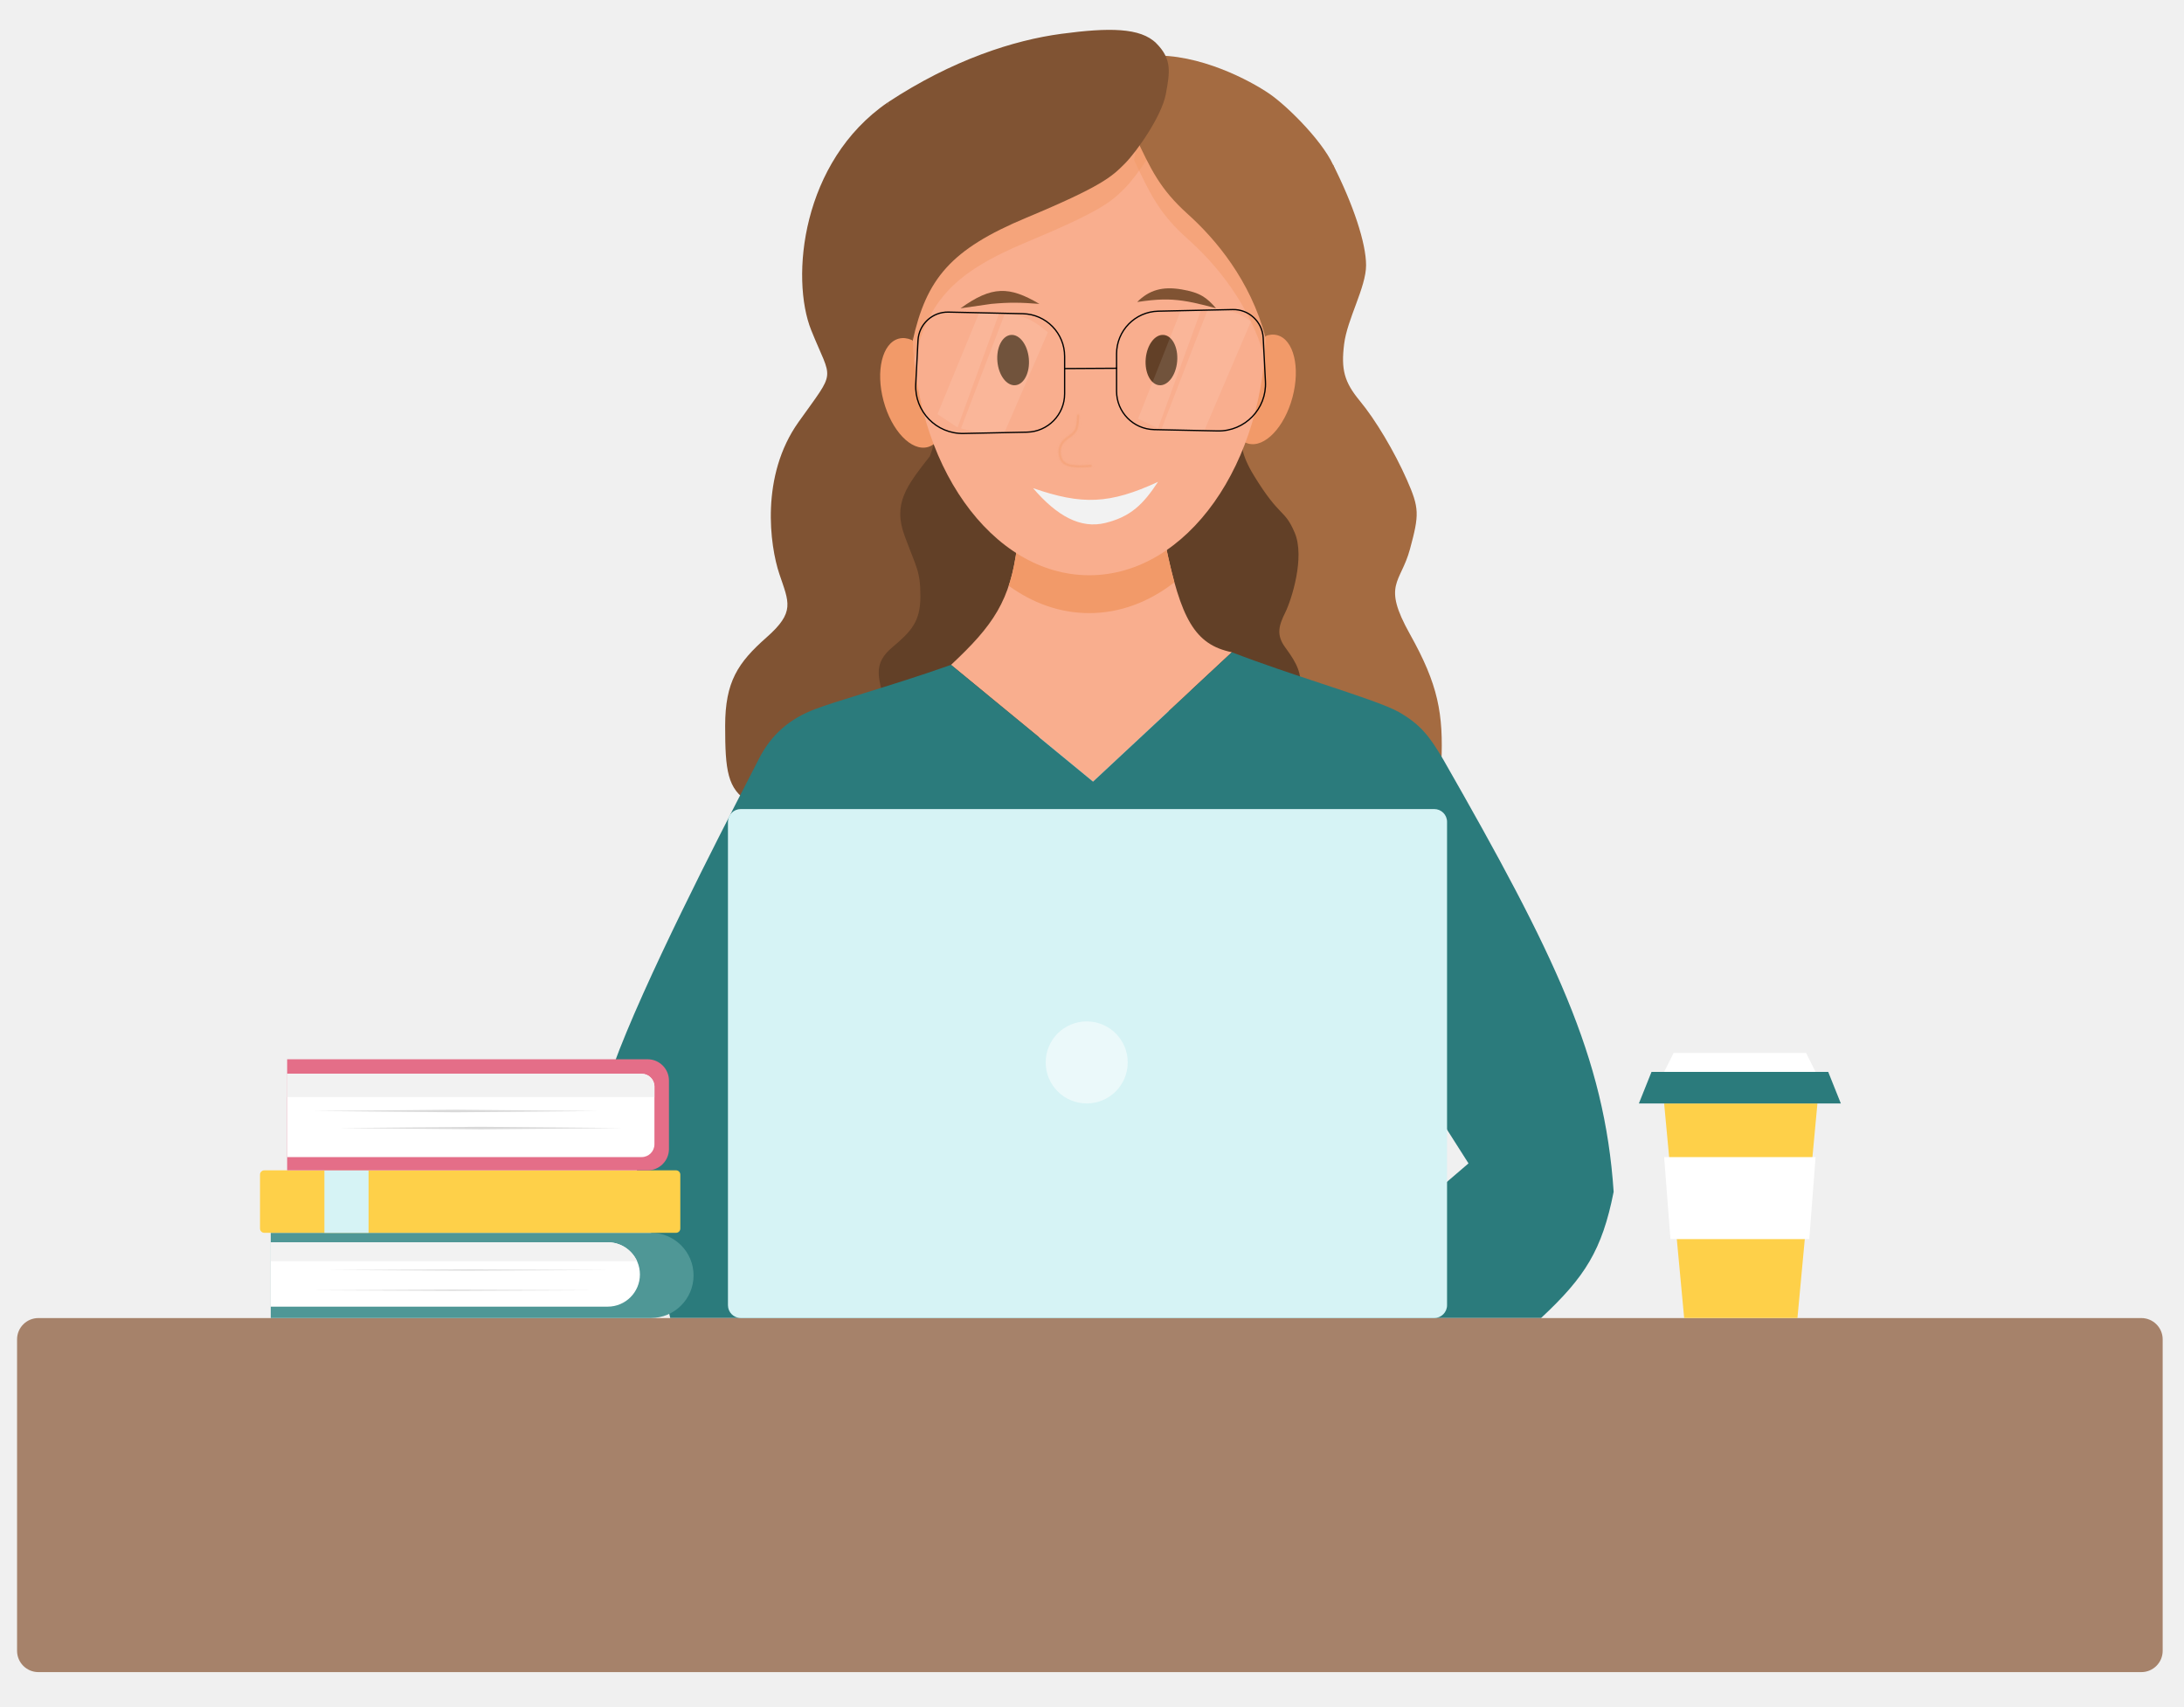
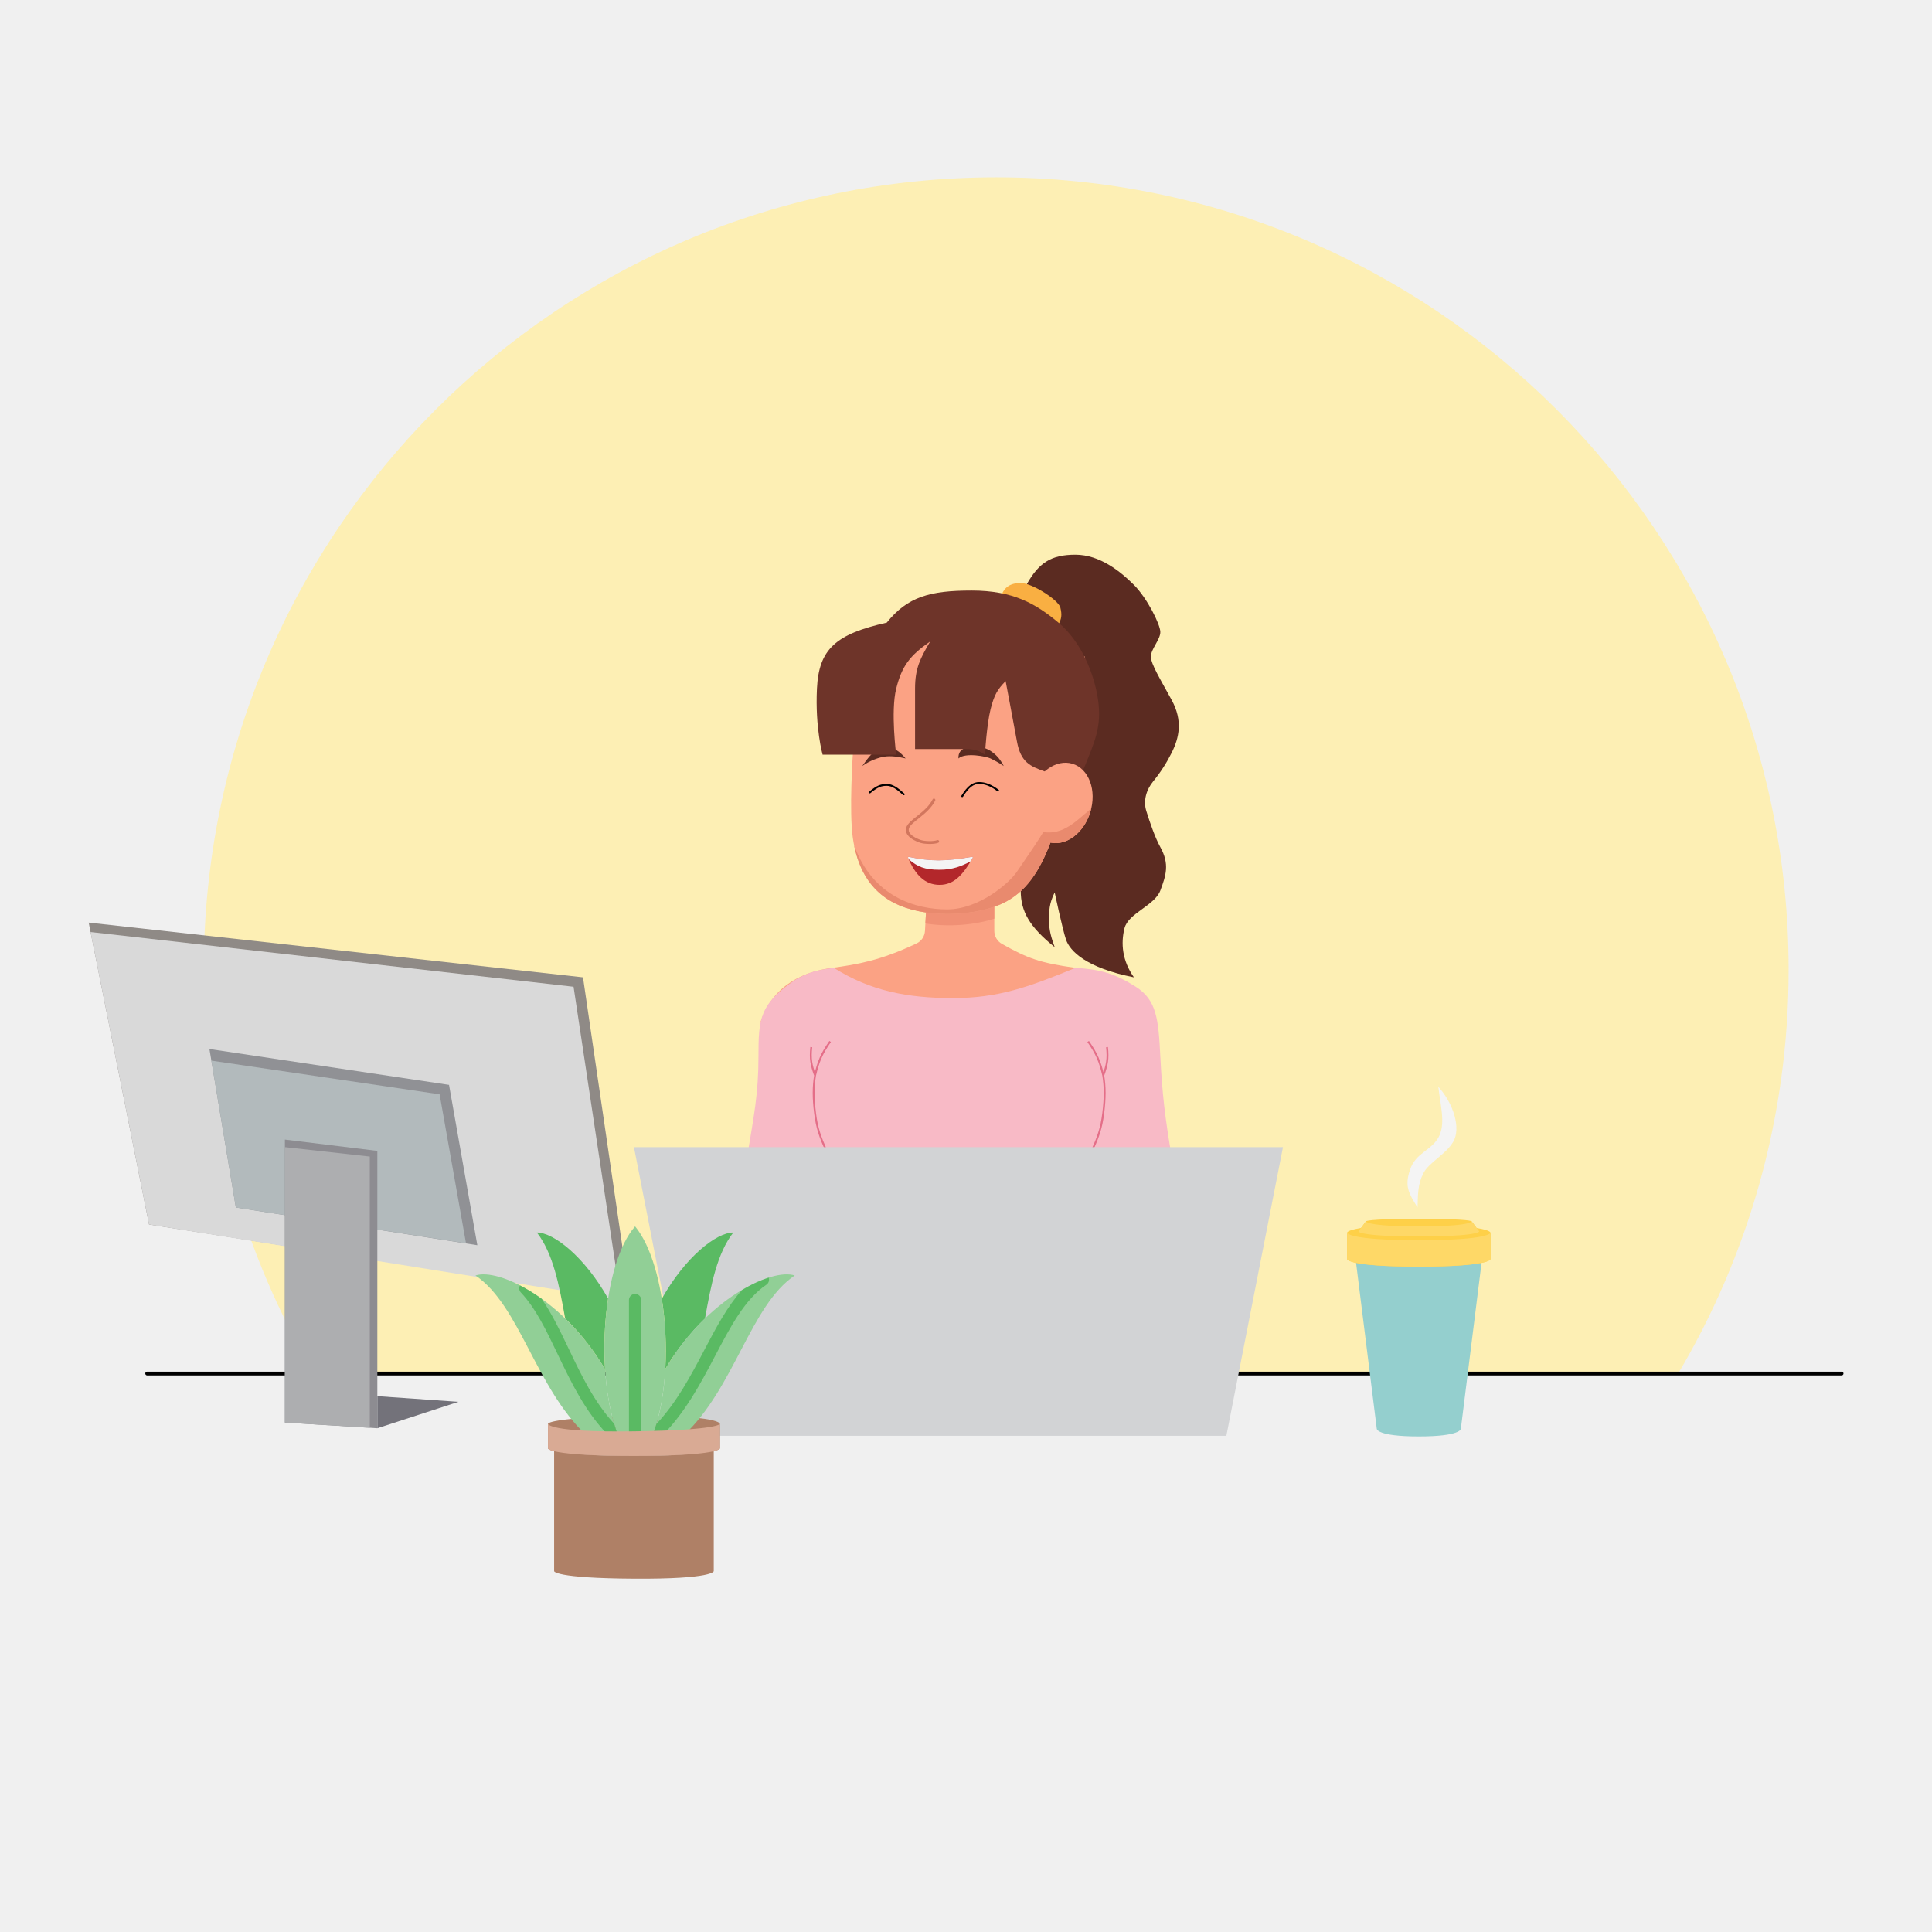
- <svg xmlns="http://www.w3.org/2000/svg" width="100%" height="100%" viewBox="0 0 512 400" preserveAspectRatio="xMidYMid meet" fill="none">
-   <path d="M312.5 38.58C317.26 47.979 320.253 57.005 320.253 62.181C320.253 67.356 315.842 74.75 315.107 80.665C314.372 86.58 315.107 89.537 318.783 93.973C322.458 98.41 326.869 105.803 329.809 112.457C332.75 119.112 332.75 120.59 330.545 128.723C328.339 136.856 323.928 136.856 330.545 148.686C337.161 160.516 338.414 167.264 337.896 179H271L295.994 76.968L312.5 38.58Z" fill="#A46B41" />
-   <path d="M208.126 24L220.835 72.05L247 188H175.565C170.524 185.02 170 180.579 170 170.19C170 159.801 172.99 155.348 179.718 149.412C186.447 143.475 184.951 141.249 182.709 134.57C180.466 127.891 178.223 111.566 187.194 98.95C196.165 86.335 195.107 89.664 190.184 77.43C185.262 65.196 187.899 37.844 208.126 24Z" fill="#805333" />
-   <path d="M219.456 98H291.726C293.938 100.241 287.726 101.284 293.938 111.448C300.15 121.612 301.088 119.151 303.525 124.897C305.962 130.642 302.788 140.586 301.313 143.575C299.838 146.563 299.1 148.805 301.313 151.793C304.262 155.778 305 157.77 305 161.506L206.92 163C205.984 158.647 204.707 155.529 209.132 151.793C213.557 148.057 215.769 145.816 215.769 139.839C215.769 133.862 214.895 133.257 212.082 125.644C209.269 118.031 212.526 113.94 217.981 106.966C219.308 103.46 219.43 101.498 219.456 98Z" fill="#624027" />
-   <path d="M238.487 127.757H273.253C276.833 145.015 280.036 151.114 288.787 152.907L256.24 183.235L222.953 155.865C232.812 146.653 236.912 140.823 238.487 127.757Z" fill="#F9AE8E" />
-   <path fill-rule="evenodd" clip-rule="evenodd" d="M275.316 136.512C269.395 141.115 262.59 143.734 255.352 143.734C248.554 143.734 242.138 141.424 236.477 137.329C237.397 134.556 238.042 131.444 238.487 127.757H273.253C273.94 131.07 274.614 133.973 275.316 136.512Z" fill="#F29A69" />
-   <path fill-rule="evenodd" clip-rule="evenodd" d="M202.711 162.463C197.865 163.965 193.8 165.226 191.146 166.221C185.228 168.44 180.79 172.139 177.831 178.057C177.412 178.894 176.594 180.479 175.476 182.646C168.696 195.788 150.86 230.356 143.804 249.808L157.119 308.985H361.278C371.55 299.404 375.583 293.094 378.291 279.396C376.164 247.763 364.55 223.884 338.347 178.057C335.268 172.869 333.169 169.92 327.991 166.961C325.147 165.336 318.143 163.014 309.912 160.286C303.156 158.047 295.574 155.533 288.787 152.907L256.24 183.235L222.953 155.865C215.805 158.402 208.668 160.615 202.711 162.463ZM344.265 272.739L339.087 264.602V277.177L344.265 272.739Z" fill="#2B7B7C" />
-   <ellipse cx="214.085" cy="92.103" rx="7.205" ry="13.156" transform="rotate(-15 214.085 92.1025)" fill="#F29A69" />
-   <ellipse cx="296.039" cy="91.289" rx="7.205" ry="13.156" transform="rotate(15 296.039 91.2893)" fill="#F29A69" />
-   <ellipse cx="255.352" cy="76.421" rx="41.423" ry="58.437" fill="#F9AE8E" />
-   <g opacity="0.5" filter="url(#filter0_f_34_274)">
-     <path d="M252.756 97.375C252.616 100.408 252.541 101.127 250.322 102.607C248.103 104.086 248.103 106.305 248.843 107.785C249.582 109.264 251.914 109.556 255.715 109.21" stroke="#F29A69" stroke-width="0.5" stroke-linecap="round" />
-   </g>
-   <path d="M271.478 112.963C268.014 118.217 265.116 121.099 259.199 122.579C253.281 124.058 247.747 120.93 242.185 114.442C253.702 118.419 260.126 118.202 271.478 112.963Z" fill="#F2F2F2" />
-   <ellipse cx="237.509" cy="84.414" rx="3.699" ry="5.918" transform="rotate(-5 237.509 84.4138)" fill="#624027" />
-   <path d="M225.172 72.279C232.559 66.973 236.6 67.082 243.665 71.243C239.289 70.916 236.827 70.831 232.378 71.243L225.172 72.279Z" fill="#805333" />
-   <ellipse cx="272.279" cy="84.414" rx="3.699" ry="5.918" transform="rotate(5 272.279 84.4138)" fill="#624027" />
-   <path d="M285.088 72.279C285.088 72.279 280.502 70.947 277.247 70.503C273.993 70.06 271.388 70.089 266.596 70.799C269.401 67.989 272.513 67.101 276.951 67.84C281.39 68.58 282.907 69.775 285.088 72.279Z" fill="#805333" />
-   <path fill-rule="evenodd" clip-rule="evenodd" d="M296.459 83.679C296.668 81.301 296.776 78.879 296.776 76.421C296.776 50.947 285.221 29.28 269.102 21.281L265.856 37.513C265.924 37.655 265.991 37.796 266.058 37.937C269.76 45.714 271.892 50.192 278.431 56.005C284.924 61.777 292.768 71.012 296.459 83.679Z" fill="#F29A69" fill-opacity="0.5" />
-   <path fill-rule="evenodd" clip-rule="evenodd" d="M214.323 84.513C214.063 81.868 213.929 79.167 213.929 76.421C213.929 44.147 232.475 17.984 255.352 17.984C262.003 17.984 268.287 20.195 273.857 24.125C273.739 25.269 273.511 26.509 273.253 27.896C272.315 32.947 266.596 41.211 263.637 44.17C260.678 47.129 258.459 49.348 240.706 56.745C223.397 63.957 217.581 70.68 214.323 84.513Z" fill="#F29A69" fill-opacity="0.5" />
-   <path d="M269.672 13.053C281.174 12.473 293.156 18.945 297.578 21.972C302 25 311 34 313 39.812C315 45.624 296.653 79 296.653 79C293.113 65.77 285.094 56.165 278.484 50.219C271.875 44.272 269.801 39.715 266 31.636L269.672 13.053Z" fill="#A46B41" />
-   <path d="M271.082 10.157C274.793 13.872 274.25 16.973 273.308 22.046C272.367 27.118 266.629 35.42 263.661 38.392C260.692 41.364 258.466 43.593 240.654 51.023C222.843 58.453 217.161 65.367 213.937 80L208.13 24C223.317 13.997 237.686 9.414 248.818 7.928C259.95 6.442 267.371 6.442 271.082 10.157Z" fill="#805333" />
-   <rect x="4" y="309" width="503" height="83" rx="5" fill="#A6826A" />
-   <rect x="170.656" y="189.67" width="168.579" height="119.315" rx="3" fill="#D6F3F5" />
-   <circle cx="254.76" cy="249.068" r="9.616" fill="#EBF9FA" />
-   <path d="M426.064 258.685L421.378 308.985H394.822L390.126 258.685H426.064Z" fill="#FED049" />
-   <path d="M425.632 271.26L424.153 290.492H391.606L390.126 271.26H425.632Z" fill="white" />
-   <path d="M428.591 251.287L431.55 258.685H384.209L387.168 251.287H428.591Z" fill="#2B7B7C" />
-   <path d="M423.413 246.849L425.632 251.287H390.126L392.346 246.849H423.413Z" fill="white" />
-   <path d="M63.472 289.013H152.607C158.122 289.013 162.593 293.483 162.593 298.999C162.593 304.514 158.122 308.985 152.607 308.985H63.472V289.013Z" fill="#4F9796" />
-   <path d="M63.472 291.232H142.473C146.64 291.232 150.018 294.61 150.018 298.777C150.018 302.944 146.64 306.322 142.473 306.322H63.472V291.232Z" fill="white" />
-   <path fill-rule="evenodd" clip-rule="evenodd" d="M142.473 291.232H63.472V295.67H149.351C148.166 293.053 145.532 291.232 142.473 291.232Z" fill="#F2F2F2" />
-   <path d="M109.778 297.593L143.065 297.741L109.778 297.889L76.491 297.741L109.778 297.593Z" fill="#D9D9D9" />
-   <path d="M106.079 302.327L139.366 302.475L106.079 302.623L72.793 302.475L106.079 302.327Z" fill="#D9D9D9" />
-   <path d="M60.957 275.366C60.957 274.814 61.405 274.366 61.957 274.366H158.486C159.039 274.366 159.486 274.814 159.486 275.366V288.013C159.486 288.565 159.039 289.013 158.486 289.013H61.957C61.405 289.013 60.957 288.565 60.957 288.013V275.366Z" fill="#FED049" />
-   <rect x="76.047" y="274.366" width="10.356" height="14.646" fill="#D6F3F5" />
-   <path d="M67.319 248.329H151.823C154.585 248.329 156.823 250.567 156.823 253.329V269.366C156.823 272.128 154.585 274.366 151.823 274.366H67.319V248.329Z" fill="#E46E88" />
-   <path d="M67.319 251.731H150.421C152.077 251.731 153.421 253.074 153.421 254.731V268.26C153.421 269.916 152.077 271.26 150.421 271.26H67.319V251.731Z" fill="white" />
-   <path d="M106.819 260.164L140.106 260.46L106.819 260.756L73.532 260.46L106.819 260.164Z" fill="#D9D9D9" />
-   <path d="M112.737 264.158L146.023 264.454L112.737 264.75L79.45 264.454L112.737 264.158Z" fill="#D9D9D9" />
-   <path fill-rule="evenodd" clip-rule="evenodd" d="M150.421 251.731H67.319V271.26L67.319 271.26V257.205H153.421L153.421 254.731C153.421 253.074 152.077 251.731 150.421 251.731Z" fill="#F2F2F2" />
-   <path d="M229.559 73.314L234.241 73.429L224.493 100.21L219.772 97.095L229.559 73.314Z" fill="white" fill-opacity="0.1" />
-   <path d="M235.533 73.61C239.848 73.825 242.041 74.872 245.657 77.9L235.411 101.571C230.961 101.57 228.714 101.344 225.287 100.426L235.533 73.61Z" fill="white" fill-opacity="0.1" />
-   <path d="M276.847 72.722L281.528 72.8L271.481 100.404L266.8 98.168L276.847 72.722Z" fill="white" fill-opacity="0.1" />
-   <path d="M283.134 72.575C288.222 72.51 290.359 73.205 293.258 75.385L282.442 100.683C278.384 100.96 276.149 100.905 272.319 100.5L283.134 72.575Z" fill="white" fill-opacity="0.1" />
-   <path d="M214.682 90.06L215.208 79.806C215.402 76.025 218.566 73.084 222.351 73.166L239.8 73.545C245.237 73.664 249.582 78.105 249.582 83.543L249.582 92.313C249.582 97.21 245.666 101.209 240.77 101.311L225.897 101.621C219.511 101.754 214.355 96.438 214.682 90.06Z" stroke="black" stroke-width="0.3" />
-   <path d="M296.661 89.465L296.135 79.211C295.941 75.43 292.777 72.489 288.992 72.571L271.543 72.95C266.106 73.069 261.76 77.51 261.76 82.948L261.76 91.718C261.76 96.615 265.676 100.614 270.573 100.716L285.446 101.026C291.832 101.159 296.988 95.843 296.661 89.465Z" stroke="black" stroke-width="0.3" />
-   <path d="M249.582 86.407L261.935 86.333" stroke="black" stroke-width="0.3" />
-   <defs>
-     <filter id="filter0_f_34_274" x="247.65" y="96.625" width="8.815" height="13.466" filterUnits="userSpaceOnUse" color-interpolation-filters="sRGB">
-       <feFlood flood-opacity="0" result="BackgroundImageFix" />
-       <feBlend mode="normal" in="SourceGraphic" in2="BackgroundImageFix" result="shape" />
-       <feGaussianBlur stdDeviation="0.25" result="effect1_foregroundBlur_34_274" />
-     </filter>
-   </defs>
+ <svg xmlns="http://www.w3.org/2000/svg" width="100%" height="100%" viewBox="0 0 512 512" preserveAspectRatio="xMidYMid meet" fill="none">
+   <path fill-rule="evenodd" clip-rule="evenodd" d="M444.734 364C463.326 332.664 474 296.079 474 257C474 141.02 379.98 47 264 47C148.02 47 54 141.02 54 257C54 296.079 64.674 332.664 83.266 364H444.734Z" fill="#FDEFB4" />
+   <path d="M39 364H488.04" stroke="black" stroke-linecap="round" />
+   <path d="M285 147C278.5 147 275.276 149.155 272 155L279.5 165L286 172L287.5 200.5L279.5 222.5C273.664 225.859 270.5 230.5 270.5 236C270.5 241.5 272.772 245.598 279.5 251C278.599 248.502 278 246.5 278 244C278 241.5 278 239.5 279.5 236.5C279.5 236.5 281.5 246 282.5 249C283.5 252 287.792 256.488 300.5 259C297.385 254.588 297 250 298 246C299 242 306 240 307.5 236C309 232 310 229 307.5 224.5C306.119 222.014 304.738 218.003 303.778 214.91C302.936 212.193 303.785 209.301 305.585 207.099C307.547 204.698 309.148 202.203 310.5 199.5C312.5 195.5 313.5 191 310.5 185.5C307.5 180 305 176 305 174C305 172 307.5 169.5 307.5 167.5C307.5 165.5 304 158.5 300.5 155C297 151.5 291.5 147 285 147Z" fill="#5B2B21" />
+   <path d="M280.5 165.5C275.176 161.645 271.955 160.217 265.5 157.5C266.158 155.863 267.5 154.5 270.5 154.5C273.5 154.5 280.5 159 281 161C281.5 163 281.291 164.04 280.5 165.5Z" fill="#F9AF42" />
+   <path d="M245.129 246.684L245.5 240L263.5 237.5V246.675C263.5 248.112 264.272 249.444 265.527 250.146C272.383 253.983 275.396 255.128 285 256.5C295.5 258 305.5 261.5 306.5 271C307.5 280.5 201.5 271 201.5 271C204.912 260.587 213.5 257.466 220.5 256.5C227.046 255.597 233.16 254.639 242.914 250.017C244.21 249.403 245.049 248.116 245.129 246.684Z" fill="#FBA284" />
+   <path fill-rule="evenodd" clip-rule="evenodd" d="M263.5 243.451C258.487 245.095 251.553 245.756 245.237 244.728L245.5 240L263.5 237.5V243.451Z" fill="#F09075" />
+   <path d="M226 222C225 215 226 200 226 200L229 171.5L248.5 163L287.5 174L286.507 202.304L278.5 223C275.606 230.672 272 236.5 265.5 239.5C259 242.5 247 243.5 238.5 240C230 236.5 227 229 226 222Z" fill="#FBA284" />
+   <path d="M234.5 200.5C232.967 200.697 230.465 201.581 228.5 203C230.011 200.866 232 198 234.5 198C237 198 238.542 199.269 240 201C237.848 200.475 236.033 200.303 234.5 200.5Z" fill="#5B2B21" />
+   <path d="M262.5 201C261.5 200.5 255.847 199.321 254 201C253.947 199.533 254.5 198.5 256.5 198C258.5 197.5 261 198 262.5 199C264 200 264.979 201.052 266 203C264.5 202 263.5 201.5 262.5 201L262.5 201Z" fill="#5B2B21" />
+   <path d="M230.5 210C232.463 208.369 233.5 208 235 208C236.5 208 237.856 209.011 239.5 210.5" stroke="black" stroke-width="0.5" stroke-linecap="round" />
+   <path d="M255 211C256.629 208.331 258 207.5 259.5 207.5C261 207.5 262.628 208.085 264.5 209.5" stroke="black" stroke-width="0.5" stroke-linecap="round" />
+   <path d="M247.5 212C245.68 215.66 241 217.5 240.5 219.5C240 221.5 243 222.667 244 223C245 223.333 247.484 223.421 248.5 223" stroke="#D2765D" stroke-width="0.75" stroke-linecap="round" />
+   <path d="M216.5 182.5C217 172 221.469 168.055 235 165C240.532 158.115 246.5 156.5 257.5 156.5C268.5 156.5 274.5 160 280.5 165C286.5 170 290 178.5 291 185.5C292 192.5 290.113 196.516 287.5 203L278.5 223.5L277 204.5C272.976 203.078 270.5 202 269.5 196.5C268.5 191 266.5 180.5 266.5 180.5C264.411 182.654 263.5 184 262.5 188C261.5 192 261 200 261 200C258.92 198.515 257.5 198.5 255 198.5H242.5V182.5C242.5 177 243.903 174.483 246.5 170C241.111 173.736 239 176.5 237.5 182.5C236 188.5 237.5 200 237.5 200H218C218 200 216 193 216.5 182.5Z" fill="#6E3429" />
+   <path d="M249 234.5C245.101 234.5 242.58 231.861 240.649 227.353C240.585 227.205 240.718 227.048 240.876 227.081C246.709 228.325 250.505 228.291 257.575 227.074C257.742 227.045 257.87 227.225 257.783 227.371C255.196 231.775 252.892 234.5 249 234.5Z" fill="#B3272B" />
+   <path fill-rule="evenodd" clip-rule="evenodd" d="M240.8 227.699C243.15 229.687 244.946 230.5 249 230.5C252.461 230.5 254.822 229.551 257.256 228.251C257.431 227.966 257.607 227.672 257.783 227.371C257.87 227.225 257.742 227.045 257.575 227.074C250.505 228.291 246.709 228.325 240.876 227.081C240.718 227.048 240.585 227.205 240.649 227.353C240.699 227.47 240.749 227.585 240.8 227.699Z" fill="#F4F4F4" />
+   <ellipse cx="281.058" cy="212.79" rx="8.245" ry="10.854" transform="rotate(17 281.058 212.79)" fill="#FBA284" />
+   <path fill-rule="evenodd" clip-rule="evenodd" d="M289.198 214.248C288.553 214.782 287.936 215.311 287.348 215.816C286.094 216.89 284.973 217.851 284 218.5C282.5 219.5 279.994 221.055 276.5 220.5C274.765 223.302 273.067 225.777 271.526 228.021C270.813 229.06 270.133 230.05 269.5 231C267.5 234 259.5 241 251 241C242.697 241 231.282 237.736 226.34 223.993C227.616 230.381 230.803 236.831 238.5 240C247 243.5 259 242.5 265.5 239.5C271.915 236.539 275.511 230.824 278.386 223.3C282.613 224.225 287.257 220.714 288.942 215.2C289.039 214.883 289.125 214.565 289.198 214.248Z" fill="#E98A6E" />
+   <path d="M252.5 264.5C240.5 264.5 230.651 262.602 221 256.5C216.714 257.023 214.46 257.572 211 259.5C201.252 266.035 201 270 201 280C201 290 199.731 295.991 198 306.5H310.5C308.769 296.298 308 290 307.5 280C307 270 306.5 265 301 261.5C295.5 258 291.573 256.87 285 256.5C272.489 261.632 264.5 264.5 252.5 264.5Z" fill="#F8BAC6" />
+   <path d="M220 276C217.707 279.287 216.889 281.275 216 285M216 285C215.5 288 215.5 291 216 295C216.5 299 217.326 301.237 219 305M216 285C214.974 282.219 214.668 280.596 215 277.5" stroke="#E46E88" stroke-width="0.5" />
+   <path d="M288.372 276C290.665 279.287 291.483 281.275 292.372 285M292.372 285C292.872 288 292.872 291 292.372 295C291.872 299 291.046 301.237 289.372 305M292.372 285C293.398 282.219 293.704 280.596 293.372 277.5" stroke="#E46E88" stroke-width="0.5" />
+   <path d="M340 304L325 380.5H183L168 304H340Z" fill="#D2D3D5" />
+   <path d="M359 331.67H393L387.138 378.67C387.138 378.67 387.138 380.67 376 380.67C364.862 380.67 364.862 378.67 364.862 378.67L359 331.67Z" fill="#94CFCE" />
+   <path d="M357 326.67C357 326.67 357 324.67 376 324.67C395 324.67 395 326.67 395 326.67V333.67C395 333.67 395 335.67 376 335.67C357 335.67 357 333.67 357 333.67V326.67Z" fill="#FED048" />
+   <path d="M357 326.67C357 326.67 357 328.67 376 328.67C395 328.67 395 326.67 395 326.67V333.67C395 333.67 395 335.67 376 335.67C357 335.67 357 333.67 357 333.67V326.67Z" fill="#FED867" />
+   <path d="M362 323.67C362 323.67 362 323 376 323C390 323 390 323.67 390 323.67L392 326.337C392 326.337 392 327.67 376 327.67C360 327.67 360 326.337 360 326.337L362 323.67Z" fill="#FED048" />
+   <path d="M362 323.67C362 323.67 362 325.003 376 325.003C390 325.003 390 323.67 390 323.67L392 326.337C392 326.337 392 327.67 376 327.67C360 327.67 360 326.337 360 326.337L362 323.67Z" fill="#FED867" />
+   <path d="M381.164 301.5C383.164 298 381.796 293.272 381.164 288C385.246 292.49 387.164 299 385.164 302.5C383.164 306 378.664 308 377.164 311C375.664 314 375.787 316.622 375.664 320C373.366 316.251 372.164 314.5 373.664 310C375.164 305.5 379.164 305 381.164 301.5Z" fill="#F4F4F4" />
+   <path d="M23.5 244.5L154.5 259L167 344.5L39.5 324.5L23.5 244.5Z" fill="#8F8A86" />
+   <path d="M24 247L152 261.5L164.5 344.5L39.5 324.5L24 247Z" fill="#D9D9D9" />
+   <path d="M55.5 278L119 287.5L126.5 330L62.5 320L55.5 278Z" fill="#909195" />
+   <path fill-rule="evenodd" clip-rule="evenodd" d="M56.013 281.076L116.5 290L123.5 329.5L62.5 320L56.013 281.076Z" fill="#B2BABC" />
+   <path d="M100 370L121.5 371.5L100 378.5V370Z" fill="#73727A" />
+   <path d="M75.5 302L100 305V378.5L75.5 377V302Z" fill="#8D8C91" />
+   <path fill-rule="evenodd" clip-rule="evenodd" d="M75.5 304V377L98 378.378V306.5L75.5 304Z" fill="#ADAEB0" />
+   <path d="M145.221 383.831C145.221 383.831 145.221 385.83 168 385.83C190.78 385.83 190.78 383.831 190.78 383.831V377.322C190.78 377.322 190.78 375 168 375.32C145.221 375.64 145.221 377.322 145.221 377.322V383.831Z" fill="#AF8066" />
+   <path d="M146.848 416.373C146.848 416.373 146.848 418.24 168 418.37C189.153 418.5 189.153 416.373 189.153 416.373V383.831C189.153 383.831 189.153 385.83 168 385.83C146.848 385.83 146.848 383.831 146.848 383.831V416.373Z" fill="#AF8066" />
+   <path d="M175.381 344.192C176.331 350.137 176.657 356.602 176.305 362.809C179.441 357.508 183.077 353.04 186.829 349.42C188.435 340.489 190.009 332.198 194.34 326.627C189.827 326.627 181.6 333.123 175.381 344.192Z" fill="#5ABA63" />
+   <path d="M161.159 344.132C154.948 333.107 146.767 326.628 142.273 326.628C146.595 332.188 148.171 340.476 149.774 349.412C153.547 353.052 157.205 357.551 160.352 362.893C159.95 356.615 160.236 350.094 161.159 344.132Z" fill="#5ABA63" />
+   <path d="M155.353 380.322H163.759C161.875 375.328 160.757 369.23 160.35 362.868C149.388 344.28 132.164 335.991 126 338.017C137.753 345.928 141.889 367.661 155.353 380.322Z" fill="#91CF96" />
+   <path d="M176.307 362.785C175.946 369.216 174.856 375.351 172.98 380.322H181.257C194.723 367.662 198.859 345.928 210.612 338.017C204.457 335.993 187.273 344.254 176.307 362.785Z" fill="#91CF96" />
+   <path d="M172.984 380.322C179.105 364.09 176.842 335.402 168.306 325C159.718 334.802 157.487 363.69 163.755 380.322H172.984Z" fill="#91CF96" />
+   <path d="M168.306 381.949C167.408 381.949 166.679 381.22 166.679 380.322V344.526C166.679 343.627 167.408 342.898 168.306 342.898C169.204 342.898 169.933 343.627 169.933 344.526V380.322C169.933 381.22 169.204 381.949 168.306 381.949Z" fill="#5ABA63" />
+   <path d="M163.759 380.322C163.397 379.362 163.071 378.35 162.765 377.313C157.508 371.627 154.063 364.472 150.743 357.515C148.442 352.698 146.231 348.085 143.523 344.183C141.558 342.771 139.634 341.608 137.792 340.659C137.48 341.258 137.545 342.008 138.036 342.526C141.951 346.66 144.794 352.614 147.806 358.917C151.392 366.425 155.123 374.152 161.155 380.322H163.759Z" fill="#5ABA63" />
+   <path d="M186.634 357.809C183.045 364.638 179.329 371.666 173.953 377.367C173.653 378.386 173.336 379.38 172.981 380.322H175.611C181.675 374.173 185.67 366.64 189.516 359.322C193.577 351.594 197.414 344.293 203.109 340.458C203.731 340.04 203.942 339.272 203.713 338.593C201.572 339.272 199.181 340.363 196.666 341.852C192.769 346.166 189.76 351.859 186.634 357.809Z" fill="#5ABA63" />
+   <path d="M145.221 383.831C145.221 383.831 145.221 385.83 168 385.83C190.78 385.83 190.78 383.831 190.78 383.831V377.322C190.78 377.322 190.78 379 168 379.32C145.221 379.64 145.221 377.322 145.221 377.322V383.831Z" fill="#D9AA94" />
</svg>
